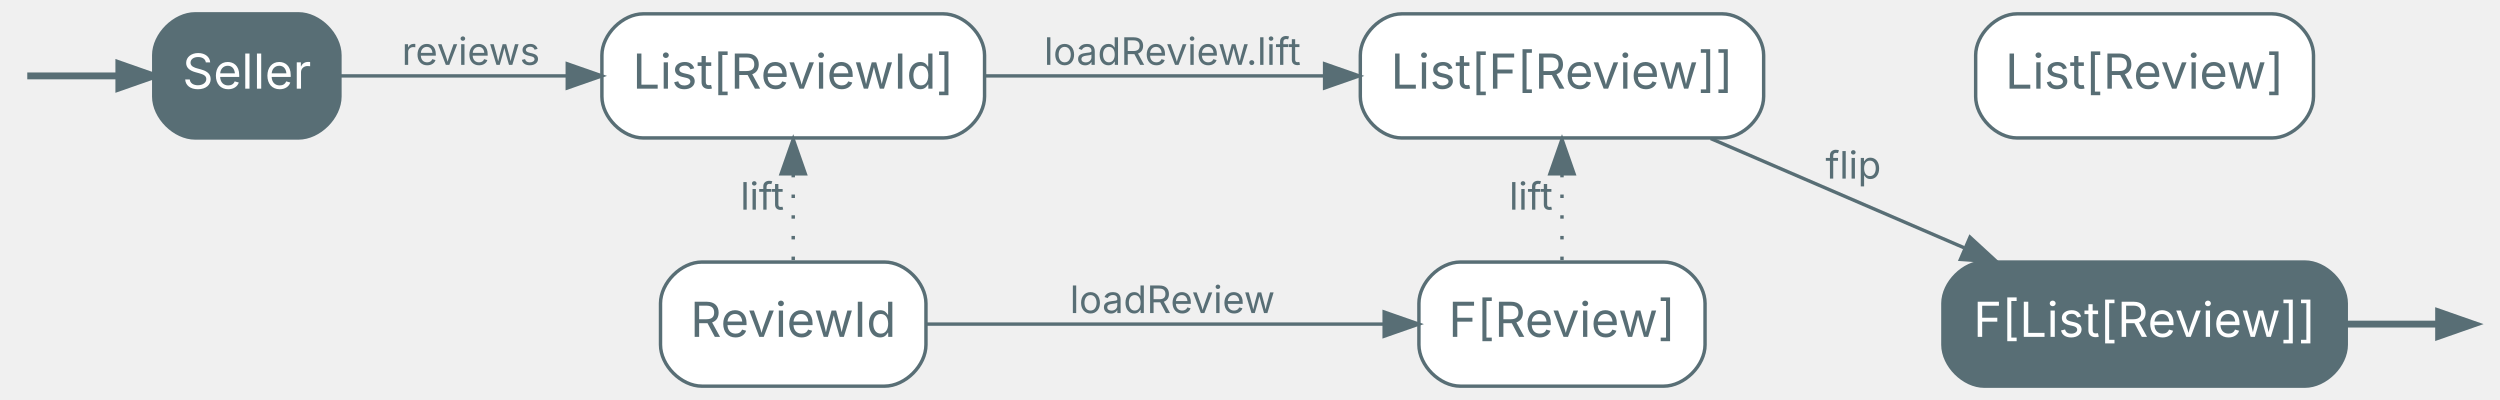
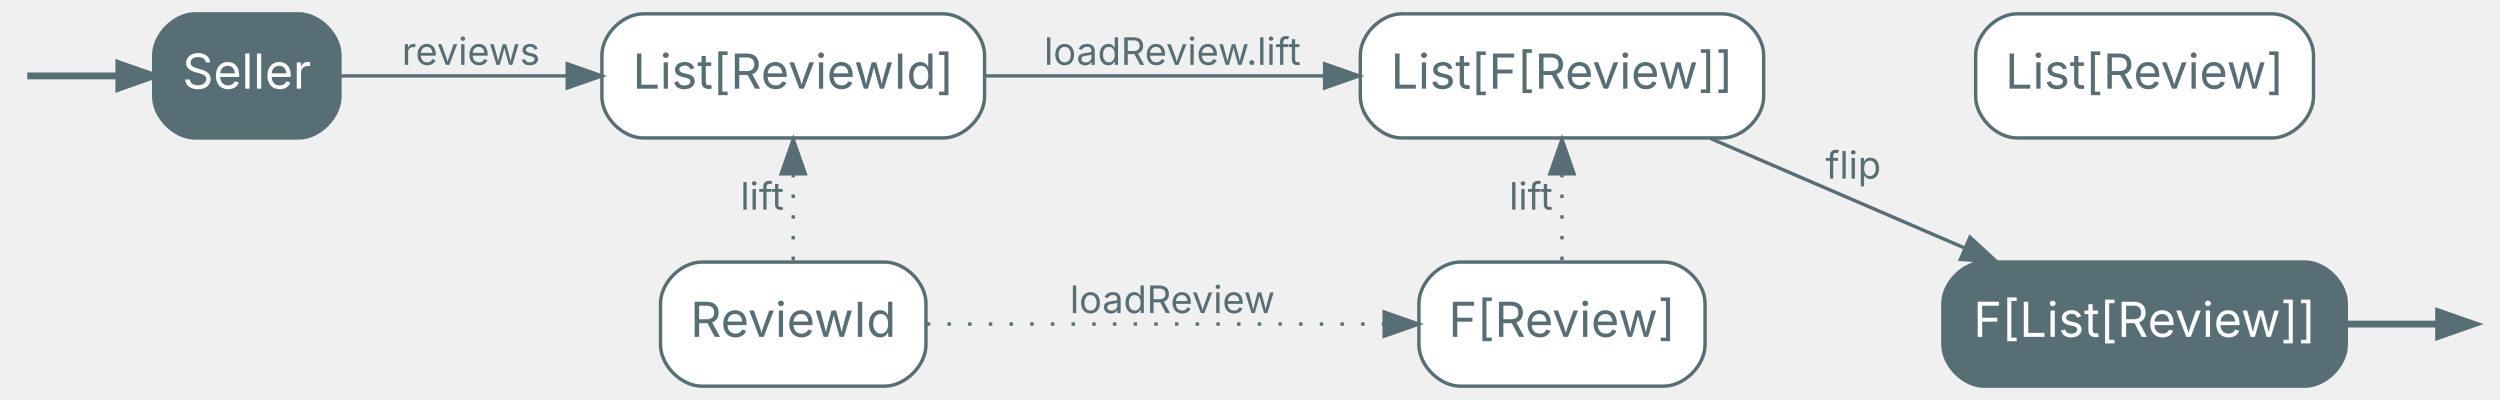
<svg xmlns="http://www.w3.org/2000/svg" width="725pt" height="116pt" viewBox="0.00 0.00 725.20 116.00">
  <g id="graph0" class="graph" transform="scale(1 1) rotate(0) translate(4 112)">
    <g id="node3" class="node start">
      <path fill="#586e75" stroke="#586e75" d="M82.6,-108C82.6,-108 52.6,-108 52.6,-108 46.6,-108 40.6,-102 40.6,-96 40.6,-96 40.6,-84 40.6,-84 40.6,-78 46.6,-72 52.6,-72 52.6,-72 82.6,-72 82.6,-72 88.6,-72 94.6,-78 94.6,-84 94.6,-84 94.6,-96 94.6,-96 94.6,-102 88.6,-108 82.6,-108" />
      <text text-anchor="middle" x="67.6" y="-86.3" font-family="Inter,Arial" font-size="14.00" fill="#ffffff">Seller</text>
    </g>
    <g id="edge4" class="edge start">
      <path fill="none" stroke="#586e75" stroke-width="2" d="M3.91,-90C7.37,-90 18.49,-90 30.42,-90" />
      <polygon fill="#586e75" stroke="#586e75" stroke-width="2" points="30.48,-93.5 40.48,-90 30.48,-86.5 30.48,-93.5" />
    </g>
    <g id="node4" class="node">
      <path fill="#ffffff" stroke="#586e75" d="M269.6,-108C269.6,-108 182.6,-108 182.6,-108 176.6,-108 170.6,-102 170.6,-96 170.6,-96 170.6,-84 170.6,-84 170.6,-78 176.6,-72 182.6,-72 182.6,-72 269.6,-72 269.6,-72 275.6,-72 281.6,-78 281.6,-84 281.6,-84 281.6,-96 281.6,-96 281.6,-102 275.6,-108 269.6,-108" />
      <text text-anchor="middle" x="226.1" y="-86.3" font-family="Inter,Arial" font-size="14.00" fill="#586e75">List[ReviewId]</text>
    </g>
    <g id="edge7" class="edge">
      <path fill="none" stroke="#586e75" d="M94.79,-90C112.76,-90 137.42,-90 160.46,-90" />
      <polygon fill="#586e75" stroke="#586e75" points="160.56,-93.5 170.56,-90 160.56,-86.5 160.56,-93.5" />
      <text text-anchor="middle" x="132.6" y="-93.2" font-family="Inter,Arial" font-size="11.00" fill="#586e75">reviews</text>
    </g>
    <g id="node5" class="node">
      <path fill="#ffffff" stroke="#586e75" d="M495.6,-108C495.6,-108 402.6,-108 402.6,-108 396.6,-108 390.6,-102 390.6,-96 390.6,-96 390.6,-84 390.6,-84 390.6,-78 396.6,-72 402.6,-72 402.6,-72 495.6,-72 495.6,-72 501.6,-72 507.6,-78 507.6,-84 507.6,-84 507.6,-96 507.6,-96 507.6,-102 501.6,-108 495.6,-108" />
      <text text-anchor="middle" x="449.1" y="-86.3" font-family="Inter,Arial" font-size="14.00" fill="#586e75">List[F[Review]]</text>
    </g>
    <g id="edge8" class="edge">
      <path fill="none" stroke="#586e75" d="M281.73,-90C311.49,-90 348.58,-90 380.19,-90" />
      <polygon fill="#586e75" stroke="#586e75" points="380.24,-93.5 390.24,-90 380.24,-86.5 380.24,-93.5" />
      <text text-anchor="middle" x="336.1" y="-93.2" font-family="Inter,Arial" font-size="11.00" fill="#586e75">loadReview.lift</text>
    </g>
    <g id="node8" class="node">
      <path fill="#ffffff" stroke="#586e75" d="M252.6,-36C252.6,-36 199.6,-36 199.6,-36 193.6,-36 187.6,-30 187.6,-24 187.6,-24 187.6,-12 187.6,-12 187.6,-6 193.6,0 199.6,0 199.6,0 252.6,0 252.6,0 258.6,0 264.6,-6 264.6,-12 264.6,-12 264.6,-24 264.6,-24 264.6,-30 258.6,-36 252.6,-36" />
      <text text-anchor="middle" x="226.1" y="-14.3" font-family="Inter,Arial" font-size="14.00" fill="#586e75">ReviewId</text>
    </g>
    <g id="edge1" class="edge required">
      <path fill="none" stroke="#586e75" stroke-dasharray="1,5" d="M226.1,-61.58C226.1,-53.03 226.1,-43.87 226.1,-36.17" />
      <polygon fill="#586e75" stroke="#586e75" points="222.6,-61.59 226.1,-71.59 229.6,-61.59 222.6,-61.59" />
      <text text-anchor="middle" x="217.1" y="-51.2" font-family="Inter,Arial" font-size="11.00" fill="#586e75">lift</text>
    </g>
    <g id="node6" class="node goal">
      <path fill="#586e75" stroke="#586e75" d="M664.6,-36C664.6,-36 571.6,-36 571.6,-36 565.6,-36 559.6,-30 559.6,-24 559.6,-24 559.6,-12 559.6,-12 559.6,-6 565.6,0 571.6,0 571.6,0 664.6,0 664.6,0 670.6,0 676.6,-6 676.6,-12 676.6,-12 676.6,-24 676.6,-24 676.6,-30 670.6,-36 664.6,-36" />
      <text text-anchor="middle" x="618.1" y="-14.3" font-family="Inter,Arial" font-size="14.00" fill="#ffffff">F[List[Review]]</text>
    </g>
    <g id="edge10" class="edge">
      <path fill="none" stroke="#586e75" d="M492.24,-71.83C514.58,-62.2 542.19,-50.29 565.77,-40.13" />
      <polygon fill="#586e75" stroke="#586e75" points="567.46,-43.21 575.26,-36.04 564.69,-36.78 567.46,-43.21" />
      <text text-anchor="middle" x="533.6" y="-60.2" font-family="Inter,Arial" font-size="11.00" fill="#586e75">flip</text>
    </g>
    <g id="node7" class="node">
      <path fill="#ffffff" stroke="#586e75" d="M655.1,-108C655.1,-108 581.1,-108 581.1,-108 575.1,-108 569.1,-102 569.1,-96 569.1,-96 569.1,-84 569.1,-84 569.1,-78 575.1,-72 581.1,-72 581.1,-72 655.1,-72 655.1,-72 661.1,-72 667.1,-78 667.1,-84 667.1,-84 667.1,-96 667.1,-96 667.1,-102 661.1,-108 655.1,-108" />
      <text text-anchor="middle" x="618.1" y="-86.3" font-family="Inter,Arial" font-size="14.00" fill="#586e75">List[Review]</text>
    </g>
    <g id="node9" class="node">
      <path fill="#ffffff" stroke="#586e75" d="M478.6,-36C478.6,-36 419.6,-36 419.6,-36 413.6,-36 407.6,-30 407.6,-24 407.6,-24 407.6,-12 407.6,-12 407.6,-6 413.6,0 419.6,0 419.6,0 478.6,0 478.6,0 484.6,0 490.6,-6 490.6,-12 490.6,-12 490.6,-24 490.6,-24 490.6,-30 484.6,-36 478.6,-36" />
      <text text-anchor="middle" x="449.1" y="-14.3" font-family="Inter,Arial" font-size="14.00" fill="#586e75">F[Review]</text>
    </g>
    <g id="edge2" class="edge required">
      <path fill="none" stroke="#586e75" stroke-dasharray="1,5" d="M449.1,-61.58C449.1,-53.03 449.1,-43.87 449.1,-36.17" />
      <polygon fill="#586e75" stroke="#586e75" points="445.6,-61.59 449.1,-71.59 452.6,-61.59 445.6,-61.59" />
      <text text-anchor="middle" x="440.1" y="-51.2" font-family="Inter,Arial" font-size="11.00" fill="#586e75">lift</text>
    </g>
    <g id="edge5" class="edge goal">
      <path fill="none" stroke="#586e75" stroke-width="2" d="M676.73,-18C686.84,-18 696.32,-18 703.24,-18" />
      <polygon fill="#586e75" stroke="#586e75" stroke-width="2" points="703.4,-21.5 713.4,-18 703.4,-14.5 703.4,-21.5" />
    </g>
-     <g id="edge6" class="edge">
-       <path fill="none" stroke="#586e75" d="M264.84,-18C301.36,-18 356.96,-18 397.34,-18" />
+     <g id="edge6" class="edge required">
+       <path fill="none" stroke="#586e75" stroke-dasharray="1,5" d="M264.84,-18C301.36,-18 356.96,-18 397.34,-18" />
      <polygon fill="#586e75" stroke="#586e75" points="397.52,-21.5 407.52,-18 397.52,-14.5 397.52,-21.5" />
      <text text-anchor="middle" x="336.1" y="-21.2" font-family="Inter,Arial" font-size="11.00" fill="#586e75">loadReview</text>
    </g>
  </g>
</svg>
